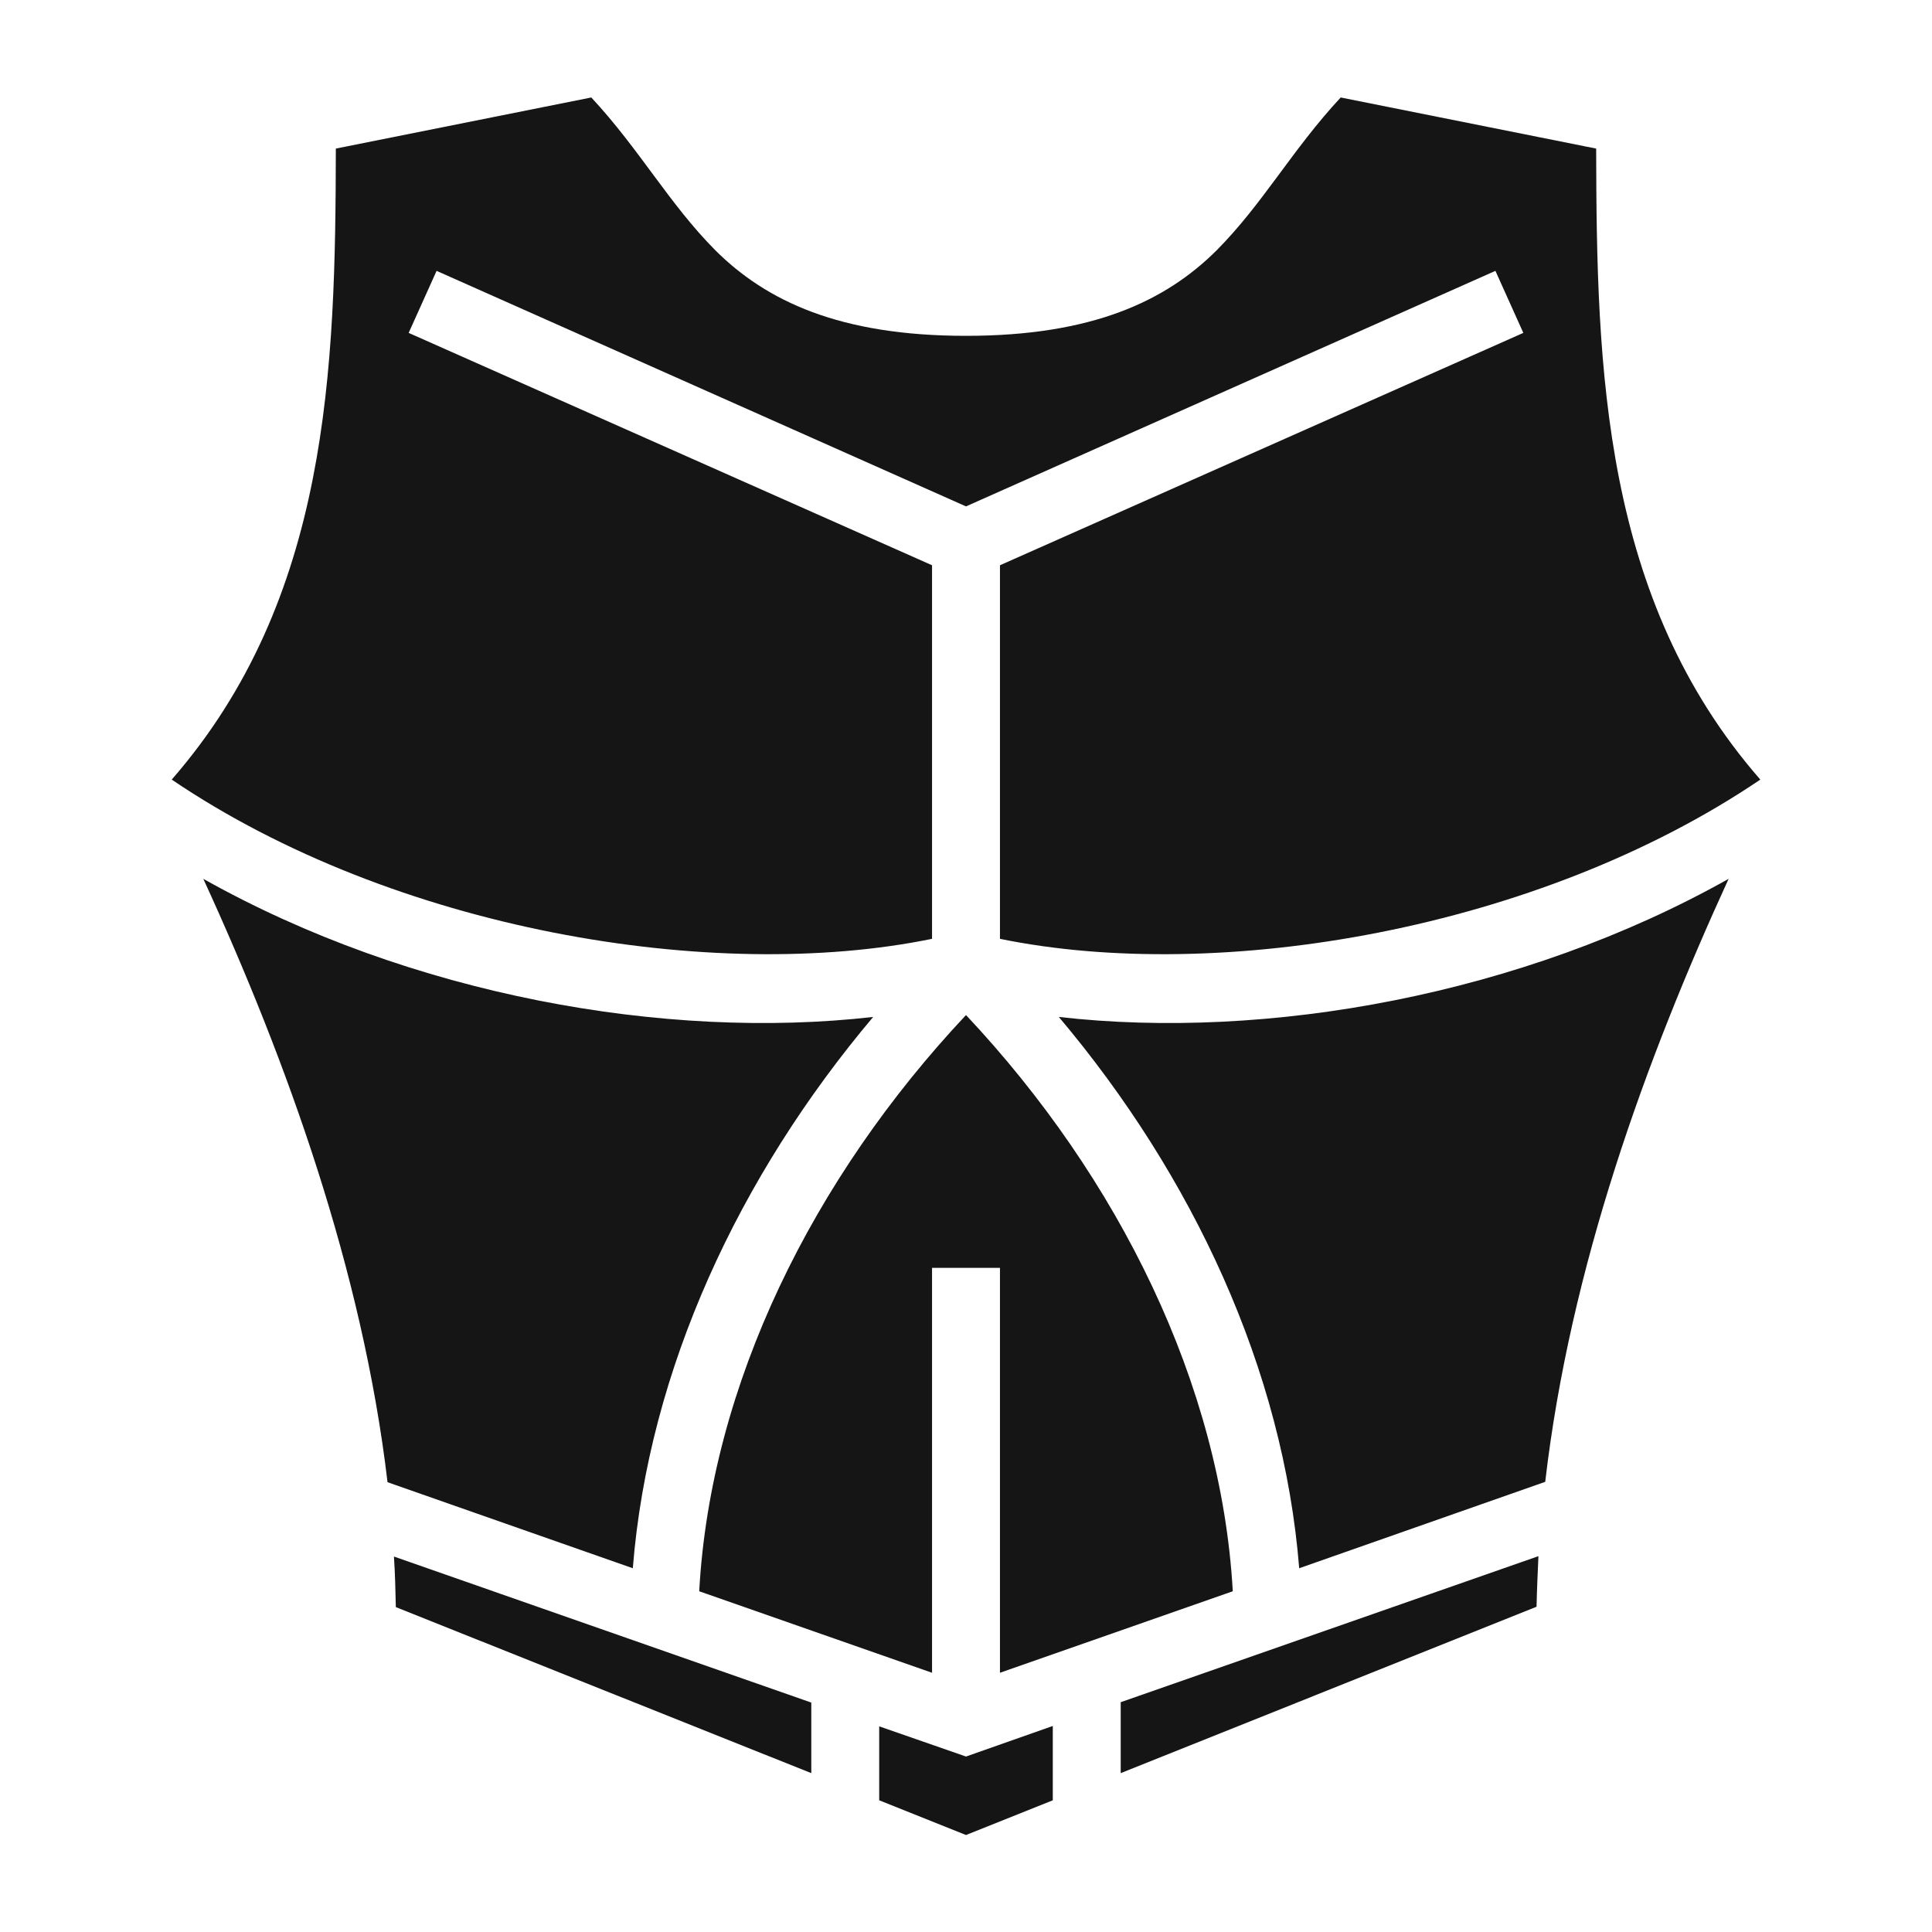
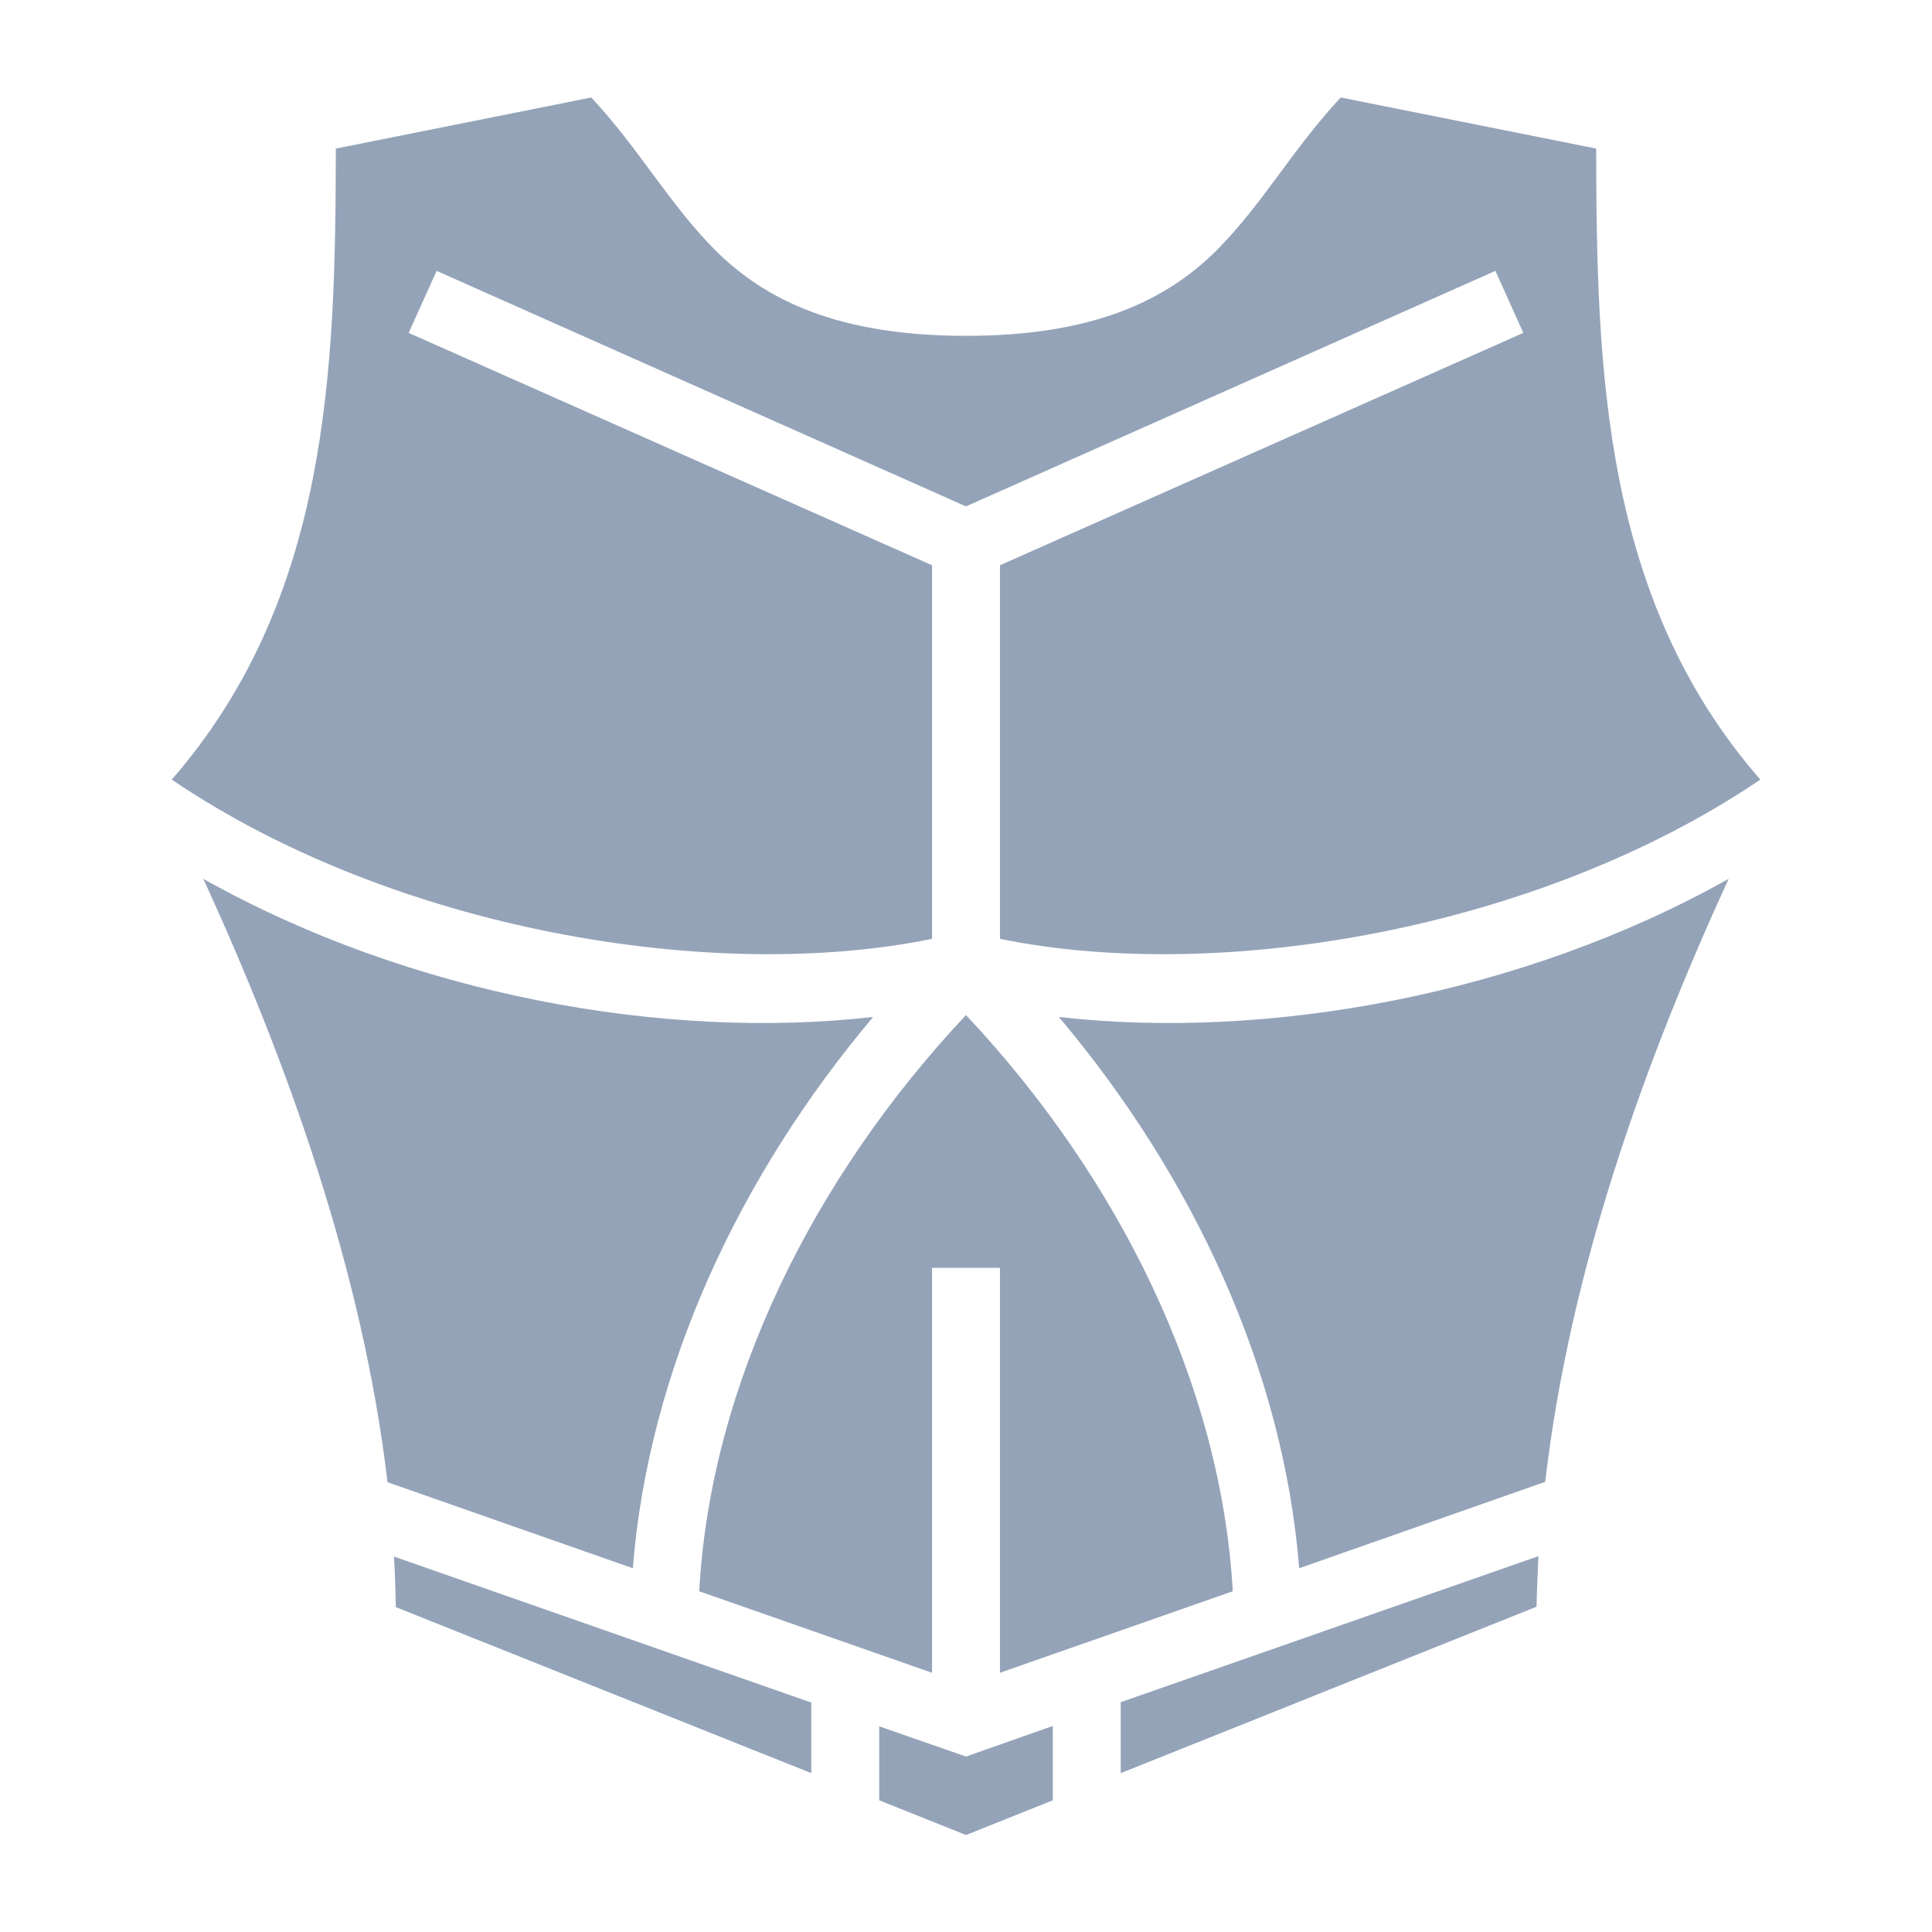
- <svg xmlns="http://www.w3.org/2000/svg" width="512" height="512" viewBox="0 0 512 512" color="#151515" fill="currentColor">
+ <svg xmlns="http://www.w3.org/2000/svg" width="512" height="512" viewBox="0 0 512 512" color="#94A3B8" fill="currentColor">
  <path fill="currentColor" d="M156.7 25.83L89 39.38c-.1 58.57-1.74 119.32-43.49 167.22C104.4 246.5 189 260.7 247 248.8v-99L108.3 88.22l7.4-16.44L256 134.2l140.3-62.42l7.4 16.44L265 149.8v99c58 11.9 142.6-2.3 201.5-42.2c-41.8-47.9-43.4-108.65-43.5-167.22l-67.7-13.55c-12.9 13.88-20.6 28.15-32.9 40.53C308.9 79.78 289.5 89 256 89s-52.9-9.22-66.4-22.64c-12.3-12.38-20-26.65-32.9-40.53M53.88 232.9C75.96 281 96.07 336.6 102.7 392.8l65 22.8c4.2-52.7 28.2-104 63.7-146.1c-55.1 6.3-122.7-5.8-177.52-36.6m404.22 0c-54.8 30.8-122.4 42.9-177.5 36.6c35.5 42.1 59.5 93.4 63.7 146.1l65.2-22.9c6.6-56.8 26.6-111.8 48.6-159.8M256 269c-40.5 43.1-67.7 97.9-70.7 152.7l61.7 21.6V336h18v107.3l61.7-21.6c-3.1-54.8-30.2-109.6-70.7-152.7m151.7 143.4L297 451.1v18.8l110.2-44.1c.1-4.5.3-8.9.5-13.4m-303.3.1c.3 4.5.4 8.9.5 13.4l110.1 44v-18.7zM279 457.4l-23 8.1l-23-8v19.6l23 9.2l23-9.2z" />
</svg>
